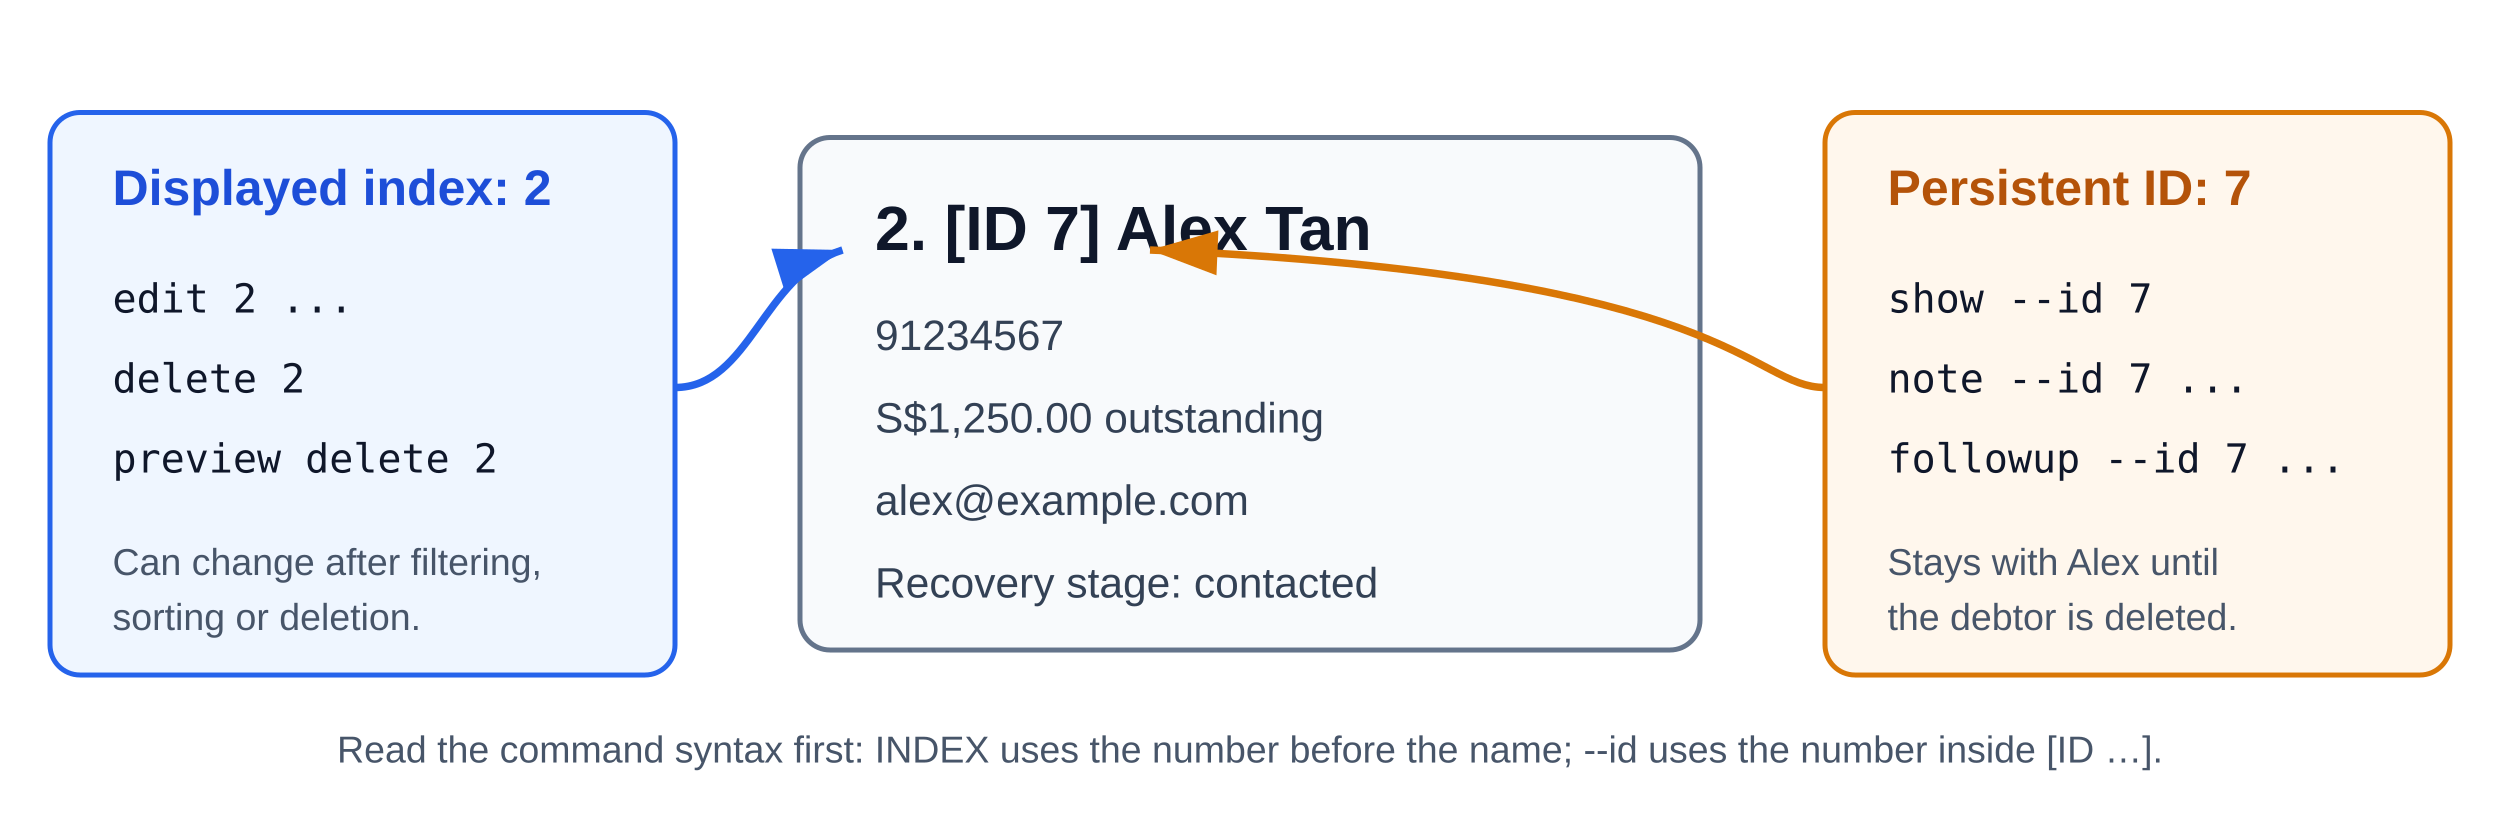
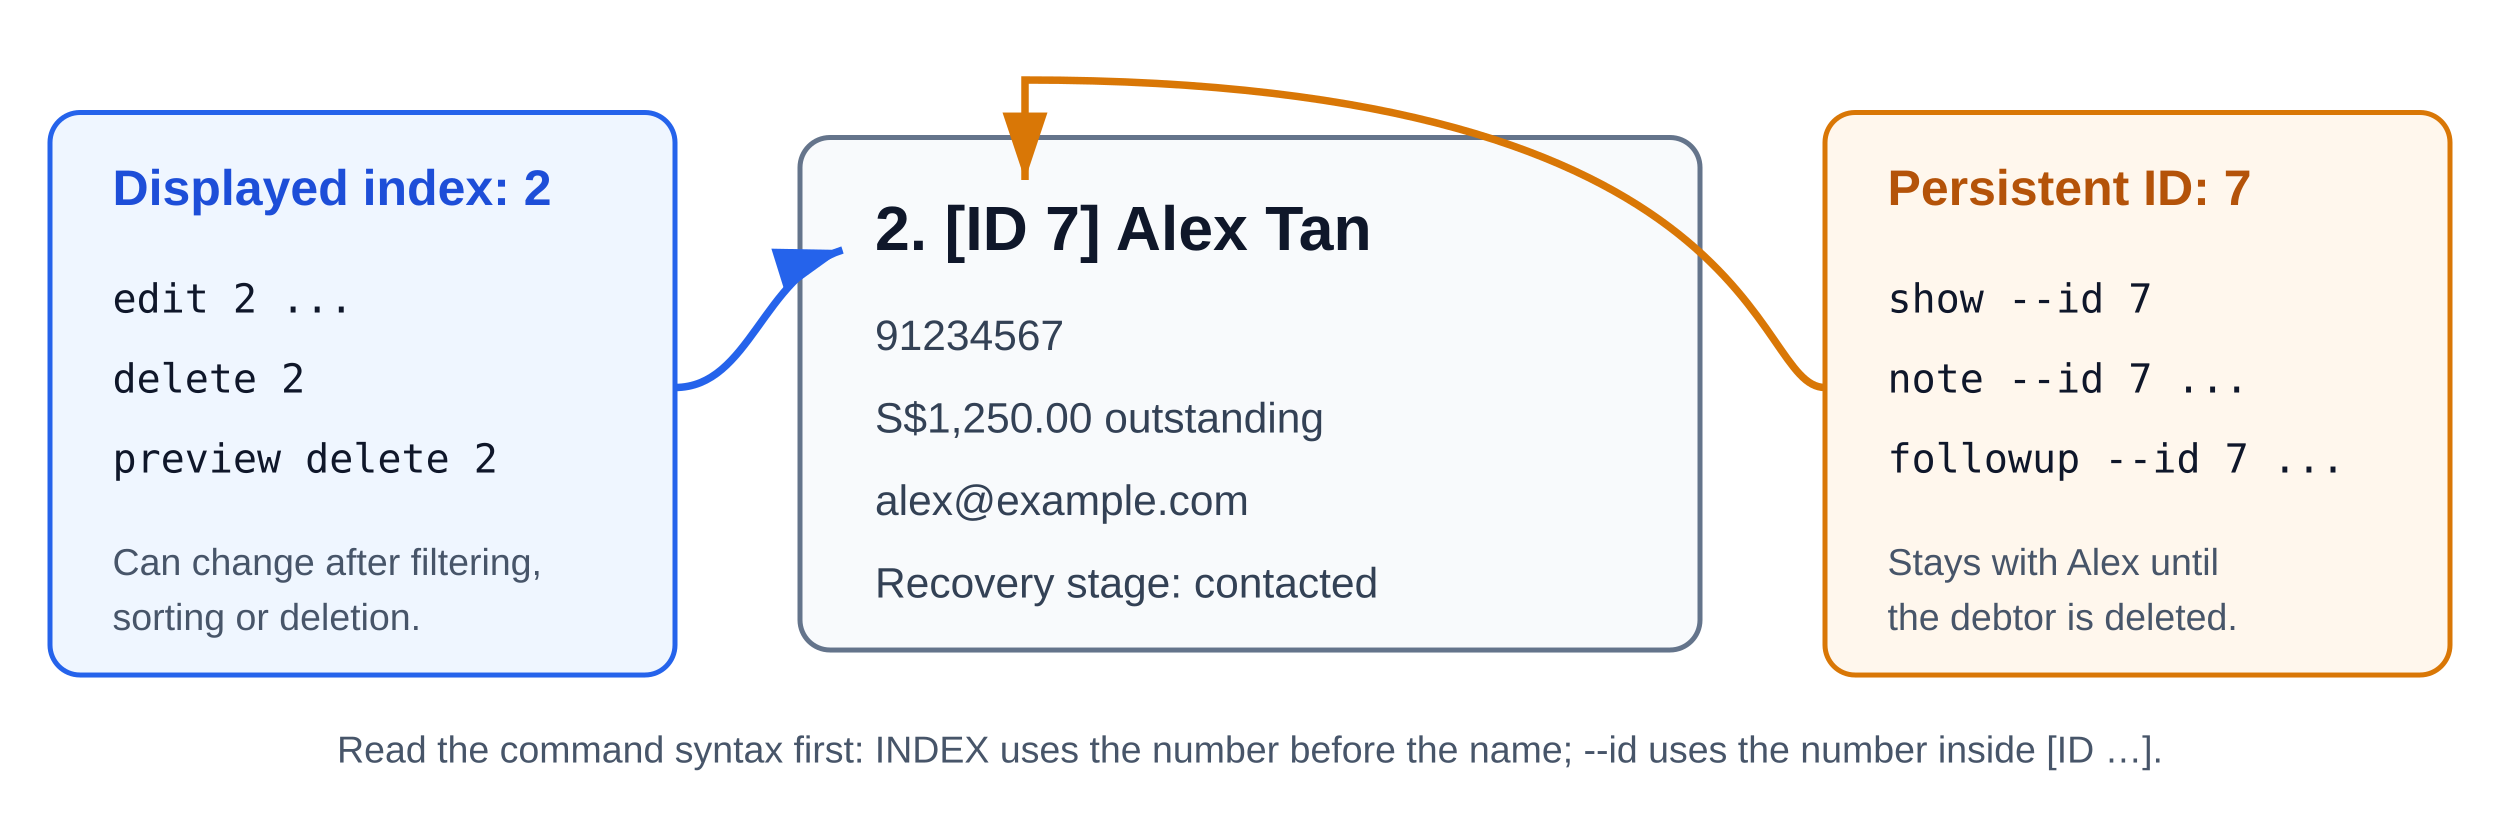
<svg xmlns="http://www.w3.org/2000/svg" width="1000" height="330" viewBox="0 0 1000 330" role="img" aria-labelledby="title description">
  <defs>
    <marker id="blueArrow" markerWidth="10" markerHeight="10" refX="9" refY="3" orient="auto">
      <path d="M0,0 L0,6 L9,3 z" fill="#2563eb" />
    </marker>
    <marker id="orangeArrow" markerWidth="10" markerHeight="10" refX="9" refY="3" orient="auto">
      <path d="M0,0 L0,6 L9,3 z" fill="#d97706" />
    </marker>
    <style>
      .card { fill: #f8fafc; stroke: #64748b; stroke-width: 2; rx: 12; }
      .cardTitle { fill: #0f172a; font: 700 25px Arial, sans-serif; }
      .body { fill: #334155; font: 17px Arial, sans-serif; }
      .blueBox { fill: #eff6ff; stroke: #2563eb; stroke-width: 2; rx: 12; }
      .orangeBox { fill: #fff7ed; stroke: #d97706; stroke-width: 2; rx: 12; }
      .blueHeading { fill: #1d4ed8; font: 700 20px Arial, sans-serif; }
      .orangeHeading { fill: #b45309; font: 700 20px Arial, sans-serif; }
      .command { fill: #0f172a; font: 16px Consolas, monospace; }
      .note { fill: #475569; font: 15px Arial, sans-serif; }
    </style>
  </defs>
  <rect width="1000" height="330" fill="white" />
  <rect class="card" x="320" y="55" width="360" height="205" />
  <text class="cardTitle" x="350" y="100">2. [ID 7] Alex Tan</text>
  <text class="body" x="350" y="140">91234567</text>
  <text class="body" x="350" y="173">S$1,250.00 outstanding</text>
  <text class="body" x="350" y="206">alex@example.com</text>
  <text class="body" x="350" y="239">Recovery stage: contacted</text>
  <rect class="blueBox" x="20" y="45" width="250" height="225" />
  <text class="blueHeading" x="45" y="82">Displayed index: 2</text>
  <text class="command" x="45" y="125">edit 2 ...</text>
  <text class="command" x="45" y="157">delete 2</text>
  <text class="command" x="45" y="189">preview delete 2</text>
  <text class="note" x="45" y="230">Can change after filtering,</text>
  <text class="note" x="45" y="252">sorting or deletion.</text>
  <rect class="orangeBox" x="730" y="45" width="250" height="225" />
  <text class="orangeHeading" x="755" y="82">Persistent ID: 7</text>
  <text class="command" x="755" y="125">show --id 7</text>
  <text class="command" x="755" y="157">note --id 7 ...</text>
  <text class="command" x="755" y="189">followup --id 7 ...</text>
  <text class="note" x="755" y="230">Stays with Alex until</text>
  <text class="note" x="755" y="252">the debtor is deleted.</text>
  <path d="M270 155 C300 155 305 110 337 100" stroke="#2563eb" stroke-width="3" fill="none" marker-end="url(#blueArrow)" />
-   <path d="M730 155 C700 155 695 110 460 100" stroke="#d97706" stroke-width="3" fill="none" marker-end="url(#orangeArrow)" />
+   <path d="M730 155 C700 155 710 32 410 32 L410 72" stroke="#d97706" stroke-width="3" fill="none" marker-end="url(#orangeArrow)" />
  <text class="note" x="500" y="305" text-anchor="middle">Read the command syntax first: INDEX uses the number before the name; --id uses the number inside [ID …].</text>
</svg>
